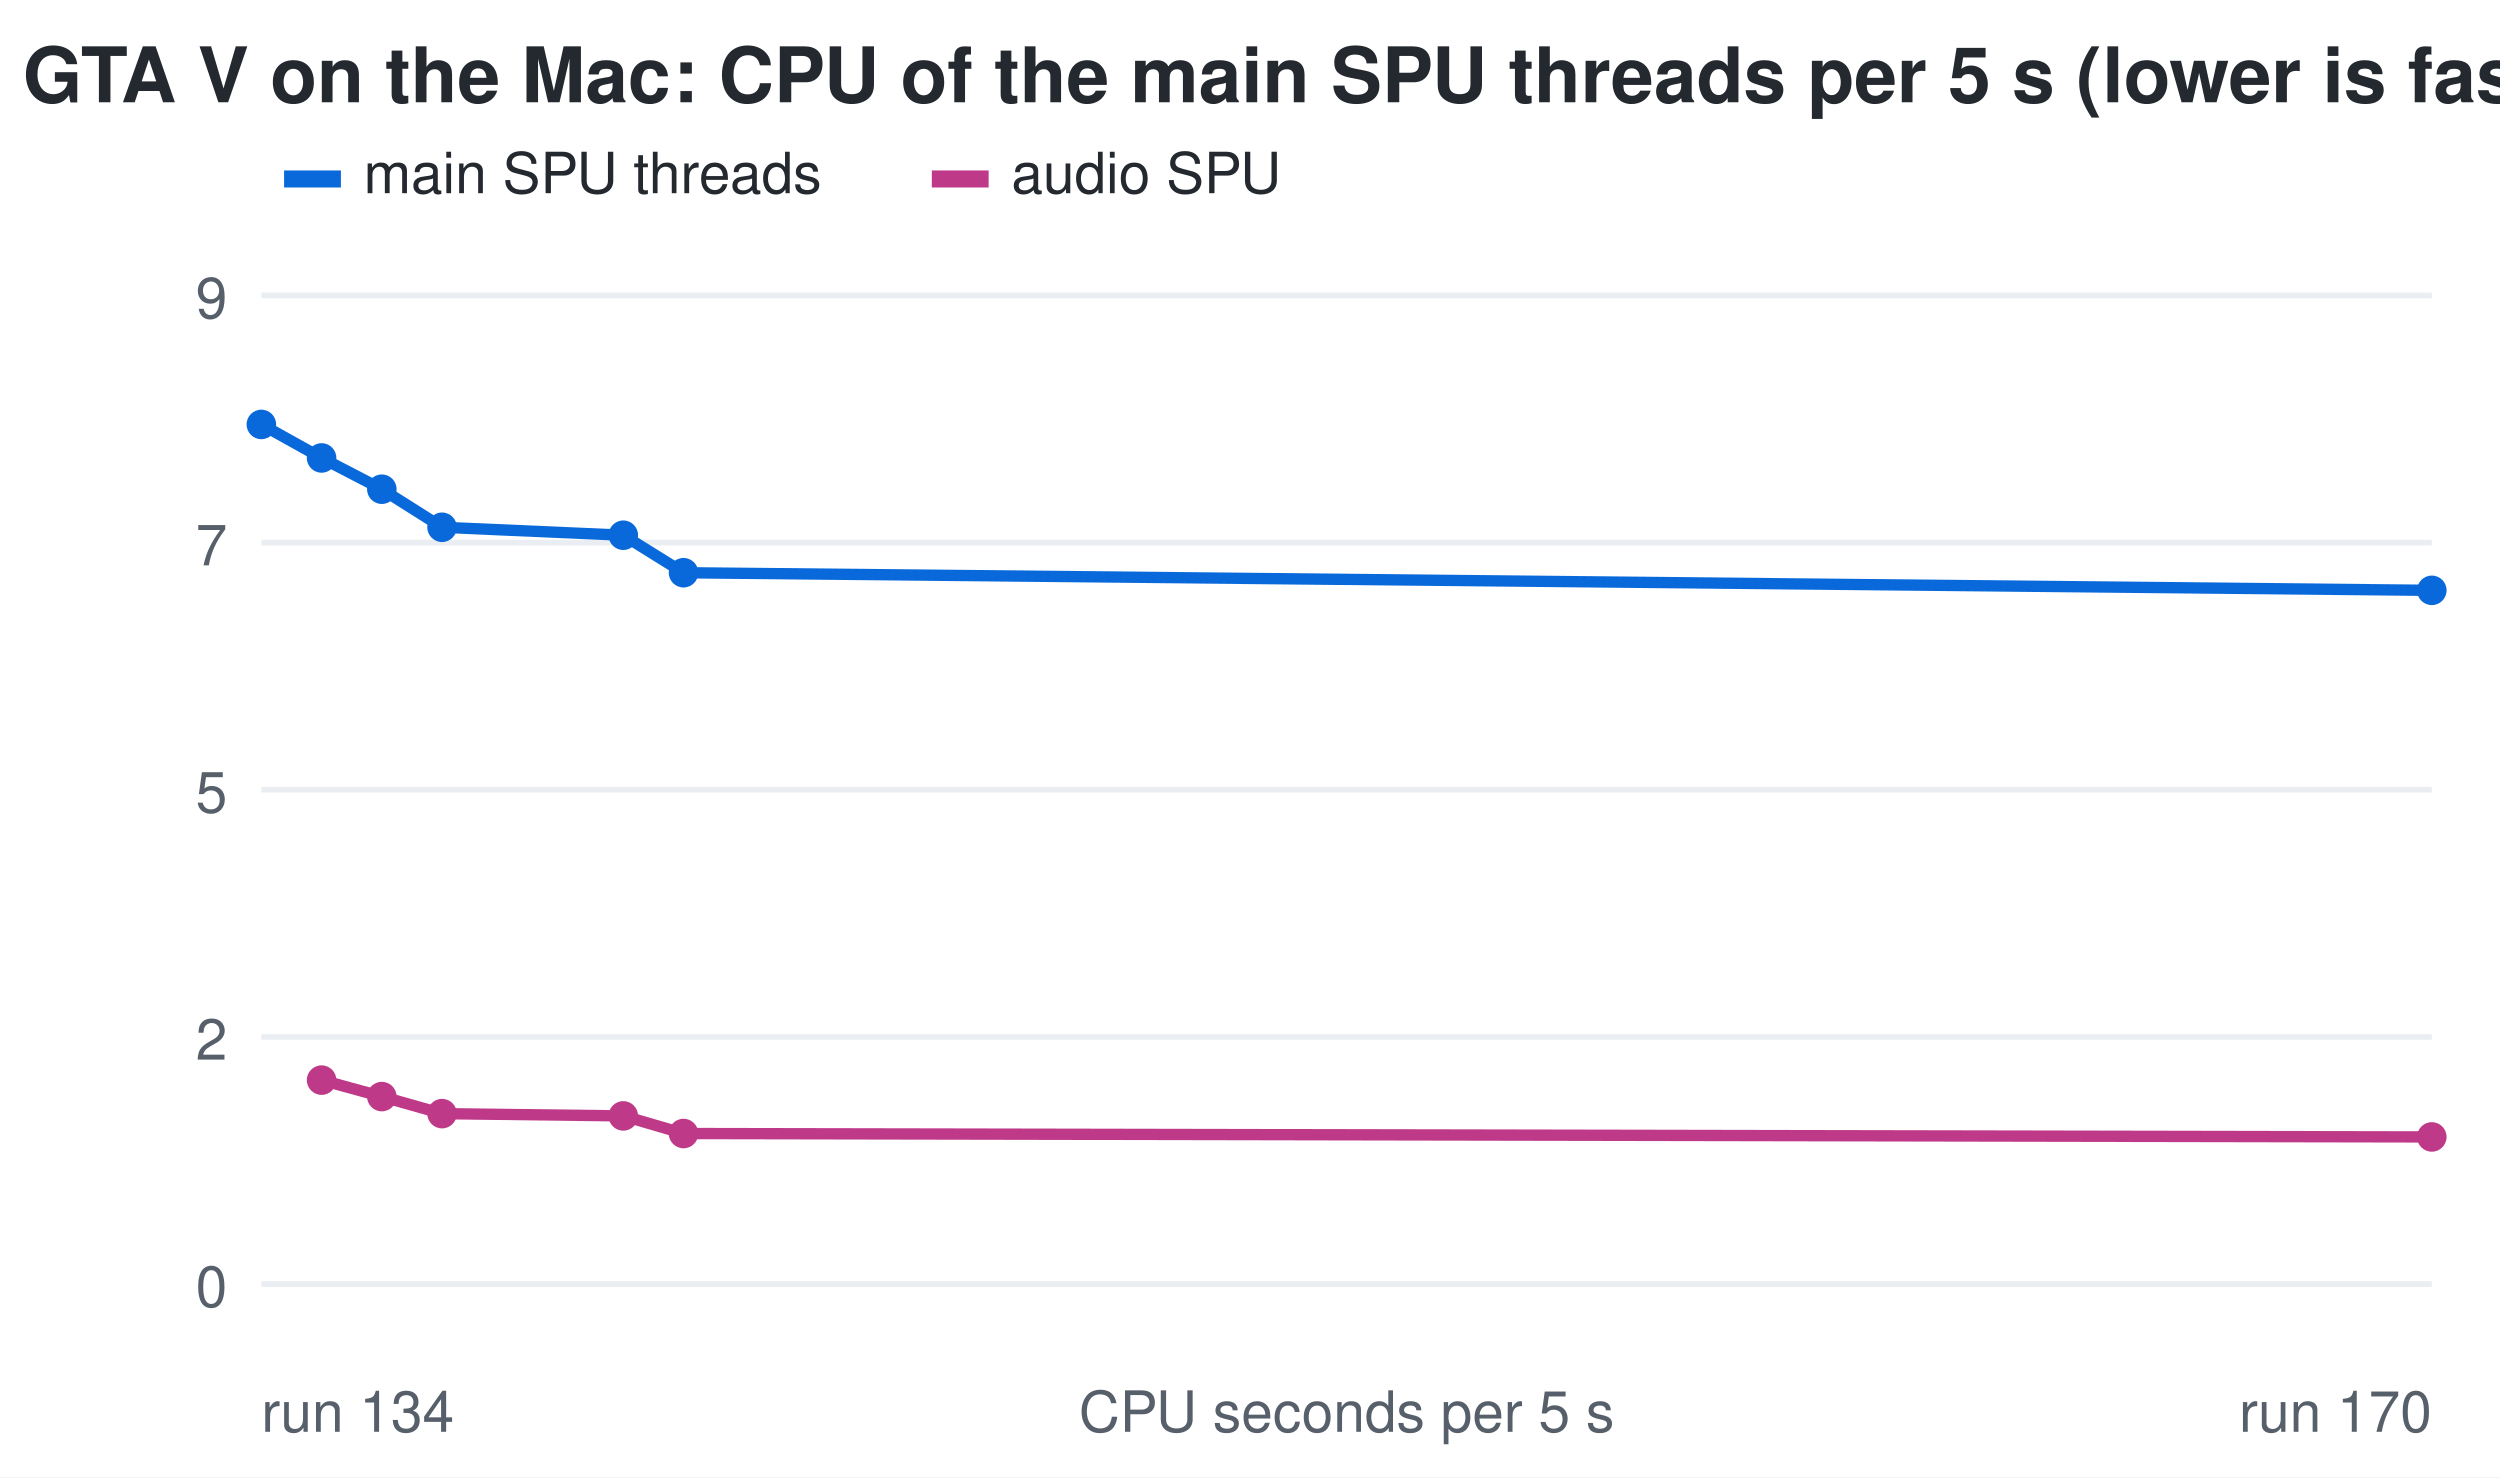
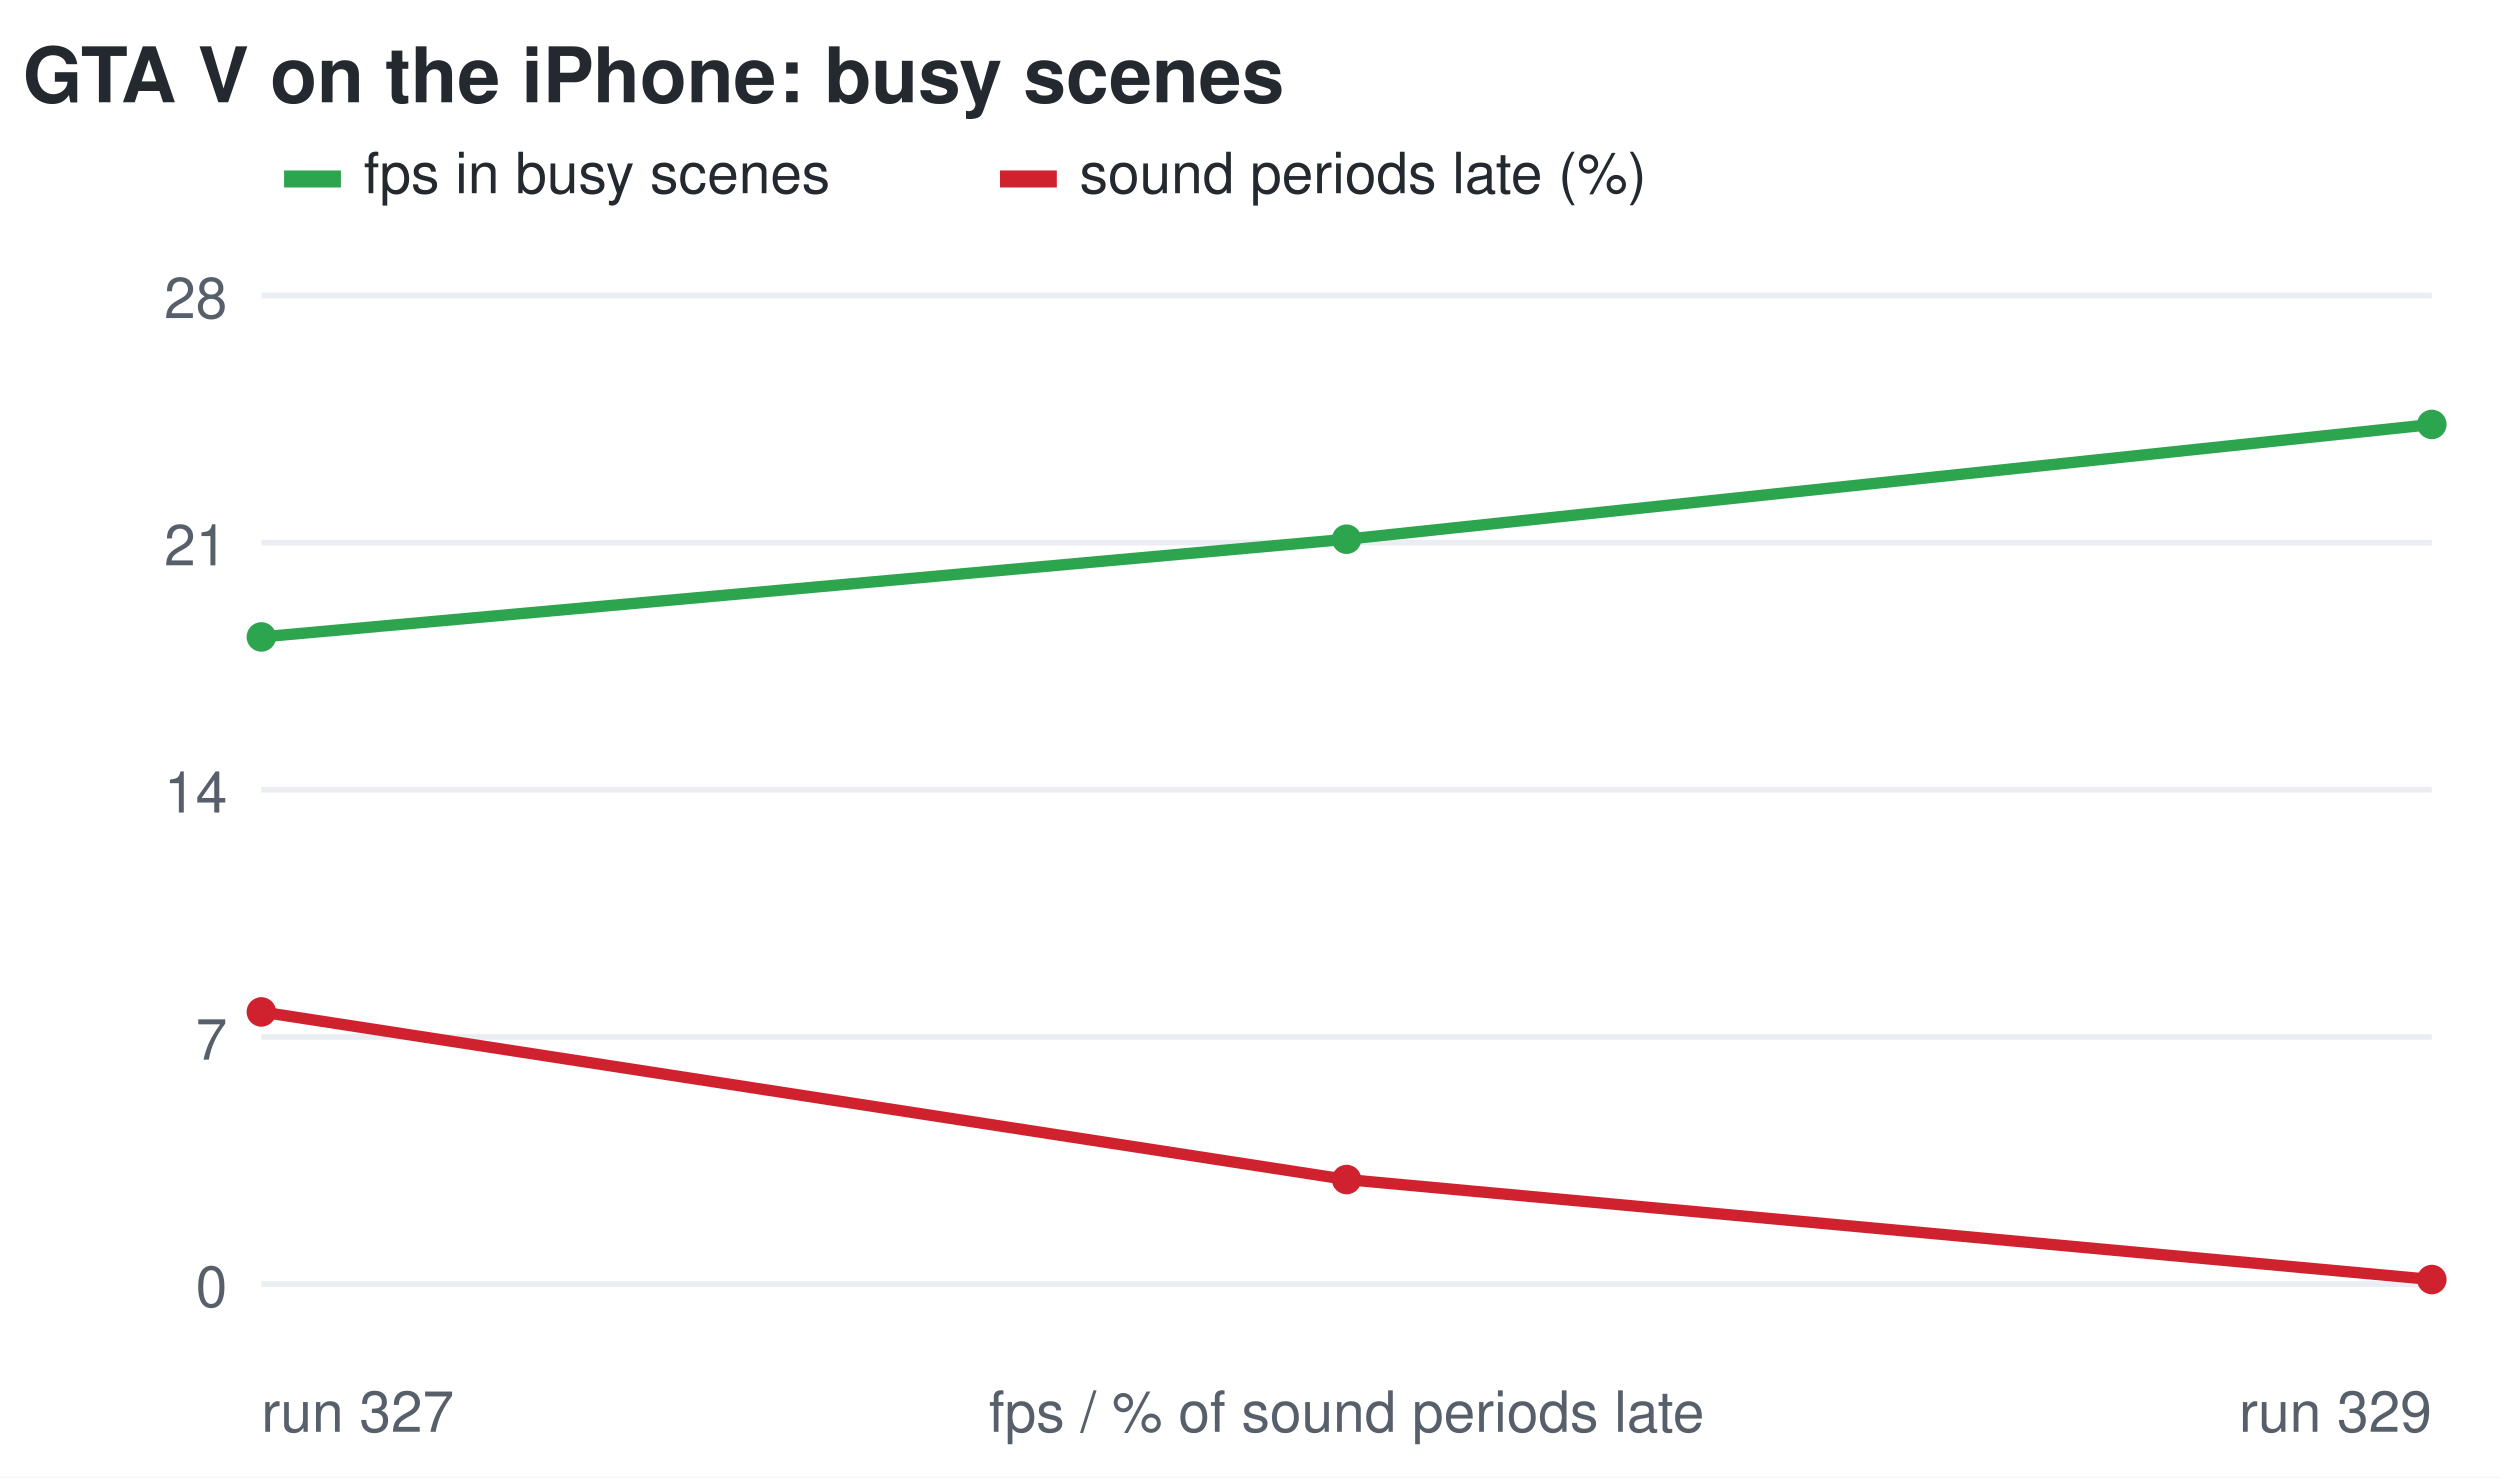
<svg xmlns="http://www.w3.org/2000/svg" width="440" height="260" viewBox="0 0 440 260" font-family="-apple-system,Segoe UI,Helvetica,Arial,sans-serif">
  <rect width="440" height="260" fill="#ffffff" />
-   <text x="4" y="18" font-size="13.5" font-weight="600" fill="#24292f">GTA V on the Mac: CPU of the main SPU threads per 5 s (lower is faster)</text>
+   <text x="4" y="18" font-size="13.5" font-weight="600" fill="#24292f">GTA V on the iPhone: busy scenes</text>
  <line x1="46" x2="428" y1="226.0" y2="226.0" stroke="#eaeef2" />
  <text x="40" y="230.0" font-size="10" text-anchor="end" fill="#57606a">0</text>
  <line x1="46" x2="428" y1="182.5" y2="182.5" stroke="#eaeef2" />
-   <text x="40" y="186.5" font-size="10" text-anchor="end" fill="#57606a">2</text>
+   <text x="40" y="186.5" font-size="10" text-anchor="end" fill="#57606a">7</text>
  <line x1="46" x2="428" y1="139.0" y2="139.0" stroke="#eaeef2" />
-   <text x="40" y="143.0" font-size="10" text-anchor="end" fill="#57606a">5</text>
+   <text x="40" y="143.0" font-size="10" text-anchor="end" fill="#57606a">14</text>
  <line x1="46" x2="428" y1="95.5" y2="95.5" stroke="#eaeef2" />
-   <text x="40" y="99.5" font-size="10" text-anchor="end" fill="#57606a">7</text>
+   <text x="40" y="99.5" font-size="10" text-anchor="end" fill="#57606a">21</text>
  <line x1="46" x2="428" y1="52.0" y2="52.0" stroke="#eaeef2" />
-   <text x="40" y="56.0" font-size="10" text-anchor="end" fill="#57606a">9</text>
-   <text x="46" y="252" font-size="10" fill="#57606a">run 134</text>
-   <text x="428" y="252" font-size="10" text-anchor="end" fill="#57606a">run 170</text>
-   <text x="237.0" y="252" font-size="10" text-anchor="middle" fill="#57606a">CPU seconds per 5 s</text>
-   <path d="M46.0,74.7 L56.6,80.6 L67.2,86.1 L77.8,92.8 L109.7,94.2 L120.3,100.8 L428.0,103.9" fill="none" stroke="#0969da" stroke-width="2" />
-   <circle cx="46.0" cy="74.7" r="2.6" fill="#0969da" />
-   <circle cx="56.6" cy="80.6" r="2.6" fill="#0969da" />
-   <circle cx="67.2" cy="86.1" r="2.6" fill="#0969da" />
-   <circle cx="77.8" cy="92.8" r="2.6" fill="#0969da" />
-   <circle cx="109.7" cy="94.2" r="2.6" fill="#0969da" />
-   <circle cx="120.3" cy="100.8" r="2.6" fill="#0969da" />
-   <circle cx="428.0" cy="103.9" r="2.6" fill="#0969da" />
-   <rect x="50" y="30" width="10" height="3" fill="#0969da" />
-   <text x="64" y="34" font-size="10" fill="#24292f">main SPU threads</text>
-   <path d="M56.6,190.1 L67.2,193.0 L77.8,196.0 L109.7,196.4 L120.3,199.5 L428.0,200.1" fill="none" stroke="#bf3989" stroke-width="2" />
-   <circle cx="56.6" cy="190.1" r="2.6" fill="#bf3989" />
-   <circle cx="67.2" cy="193.0" r="2.6" fill="#bf3989" />
-   <circle cx="77.8" cy="196.0" r="2.6" fill="#bf3989" />
-   <circle cx="109.7" cy="196.4" r="2.6" fill="#bf3989" />
-   <circle cx="120.3" cy="199.5" r="2.6" fill="#bf3989" />
-   <circle cx="428.0" cy="200.1" r="2.6" fill="#bf3989" />
-   <rect x="164" y="30" width="10" height="3" fill="#bf3989" />
-   <text x="178" y="34" font-size="10" fill="#24292f">audio SPU</text>
+   <text x="40" y="56.0" font-size="10" text-anchor="end" fill="#57606a">28</text>
+   <text x="46" y="252" font-size="10" fill="#57606a">run 327</text>
+   <text x="428" y="252" font-size="10" text-anchor="end" fill="#57606a">run 329</text>
+   <text x="237.0" y="252" font-size="10" text-anchor="middle" fill="#57606a">fps / % of sound periods late</text>
+   <path d="M46.0,112.1 L237.0,94.9 L428.0,74.7" fill="none" stroke="#2da44e" stroke-width="2" />
+   <circle cx="46.0" cy="112.1" r="2.6" fill="#2da44e" />
+   <circle cx="237.0" cy="94.9" r="2.6" fill="#2da44e" />
+   <circle cx="428.0" cy="74.7" r="2.6" fill="#2da44e" />
+   <rect x="50" y="30" width="10" height="3" fill="#2da44e" />
+   <text x="64" y="34" font-size="10" fill="#24292f">fps in busy scenes</text>
+   <path d="M46.0,178.1 L237.0,207.6 L428.0,225.2" fill="none" stroke="#cf222e" stroke-width="2" />
+   <circle cx="46.0" cy="178.1" r="2.6" fill="#cf222e" />
+   <circle cx="237.0" cy="207.6" r="2.6" fill="#cf222e" />
+   <circle cx="428.0" cy="225.2" r="2.6" fill="#cf222e" />
+   <rect x="176" y="30" width="10" height="3" fill="#cf222e" />
+   <text x="190" y="34" font-size="10" fill="#24292f">sound periods late (%)</text>
</svg>
